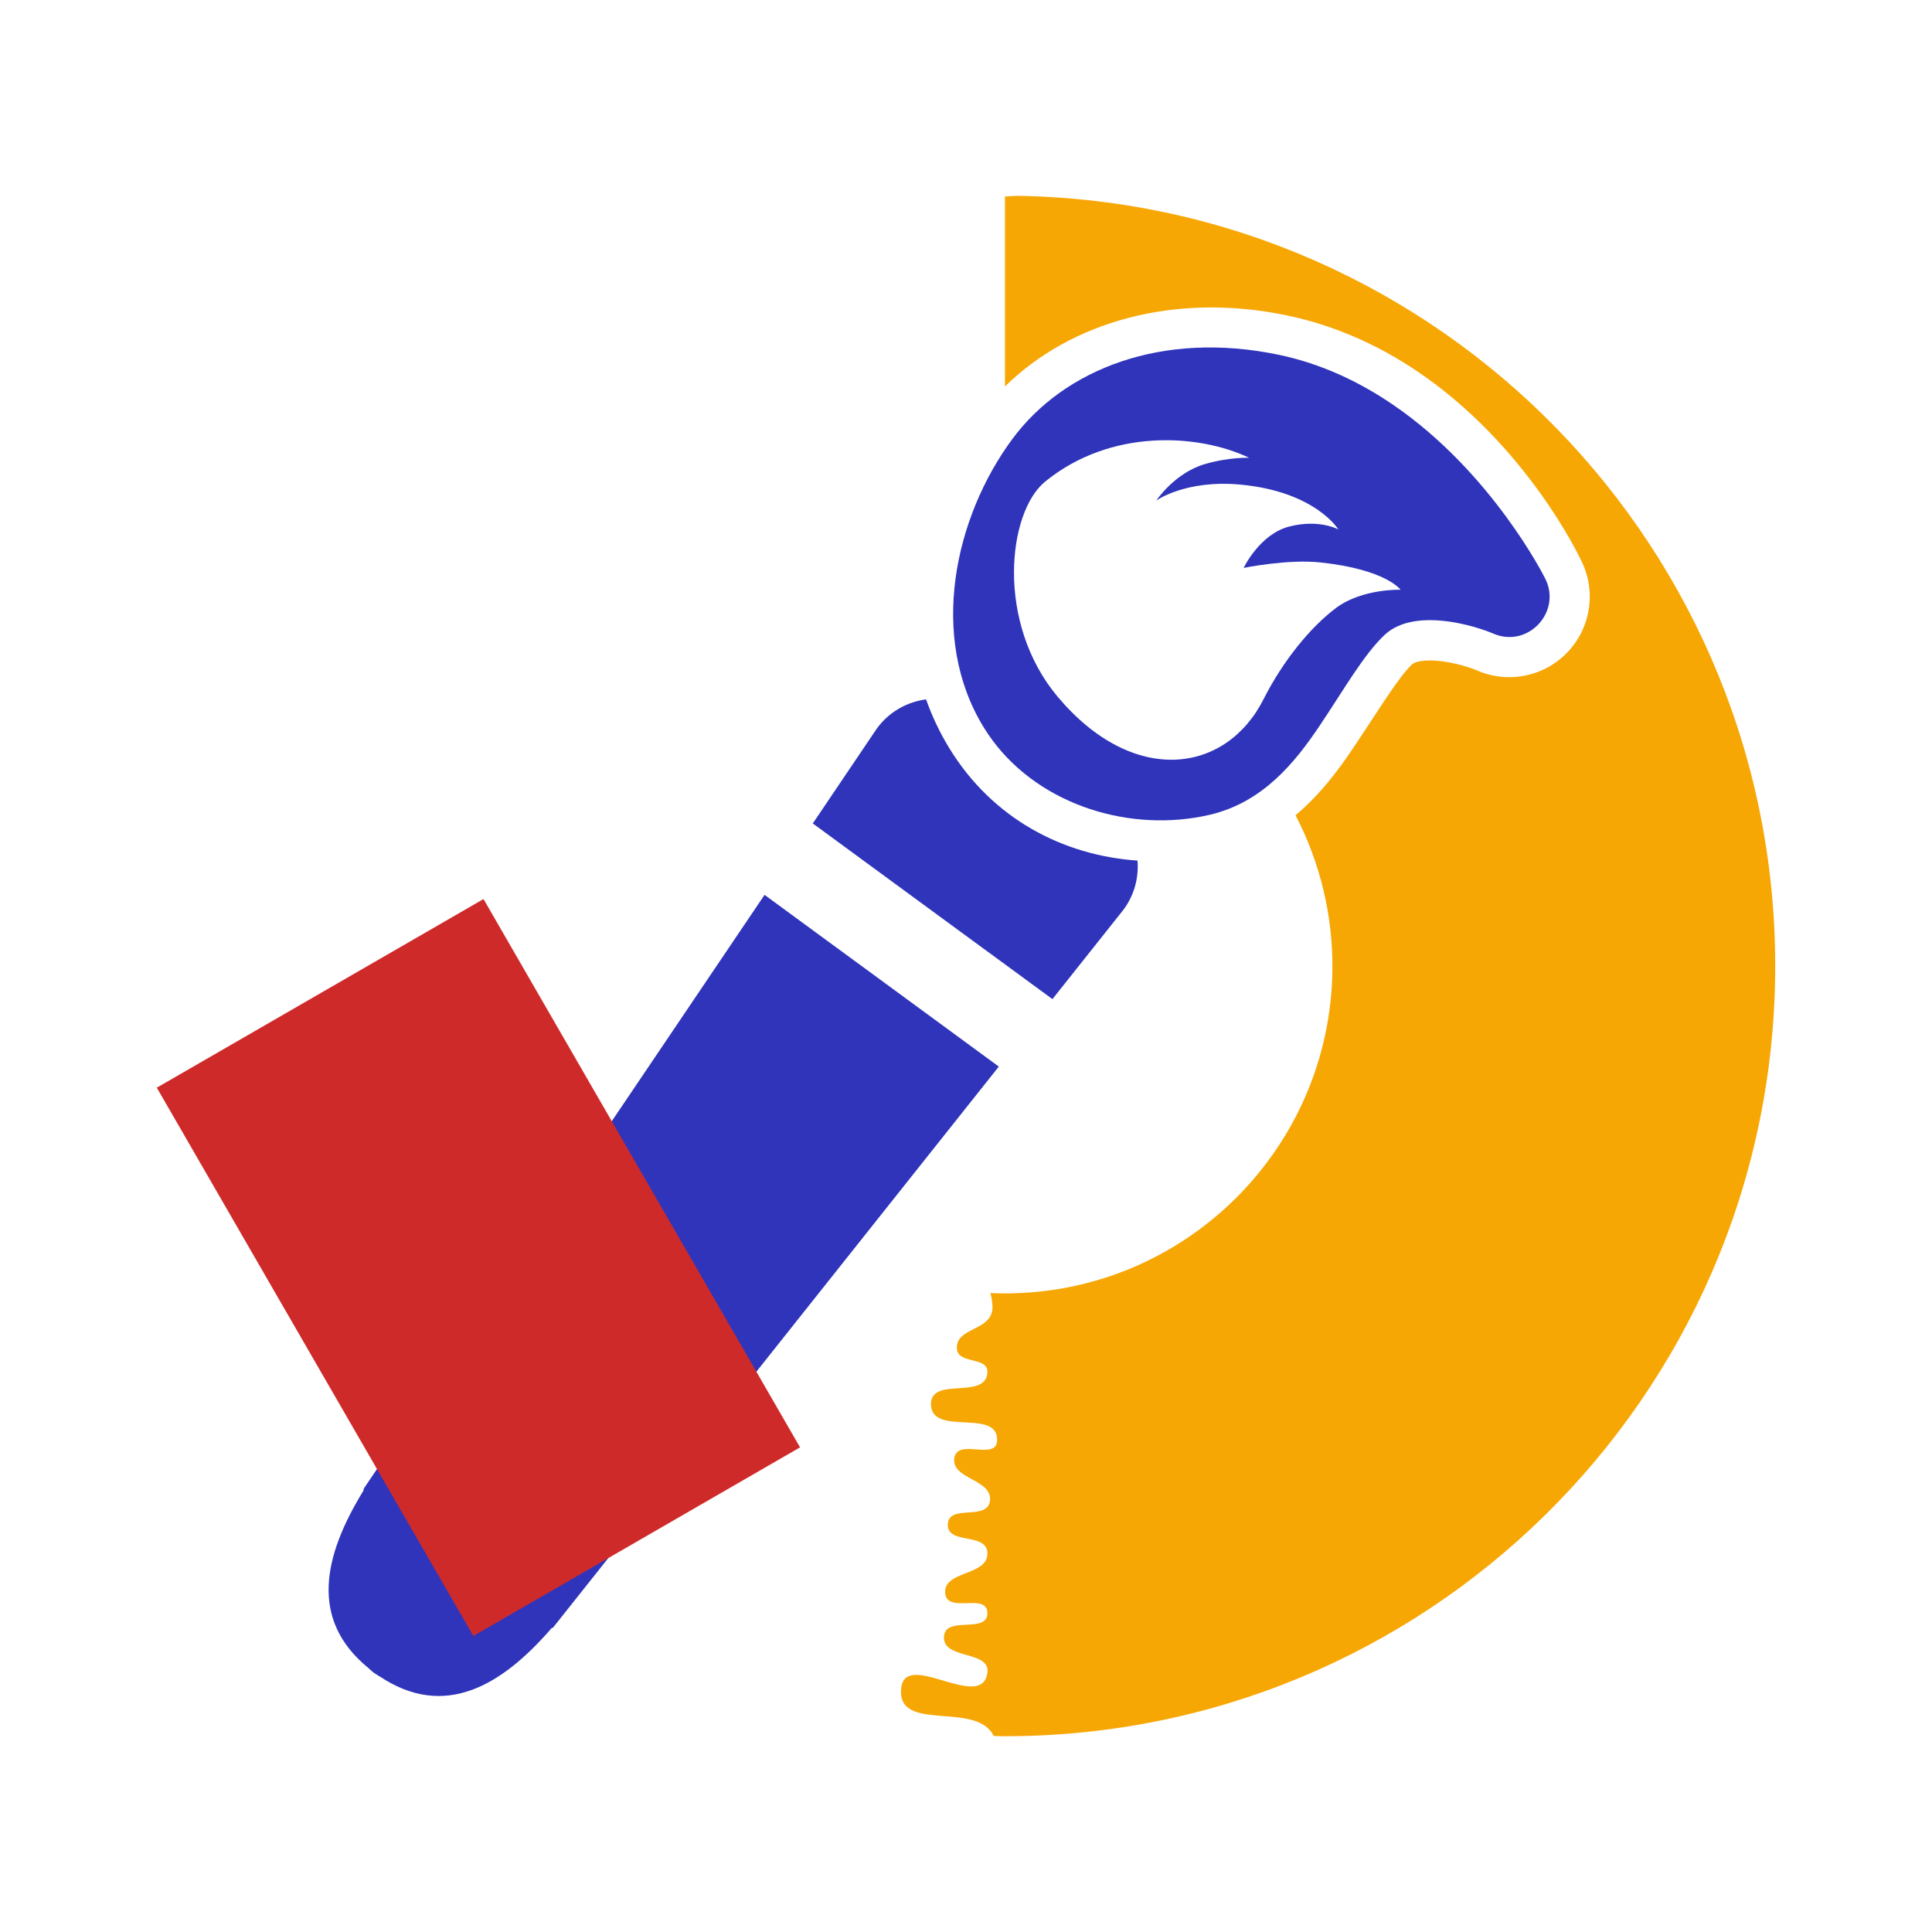
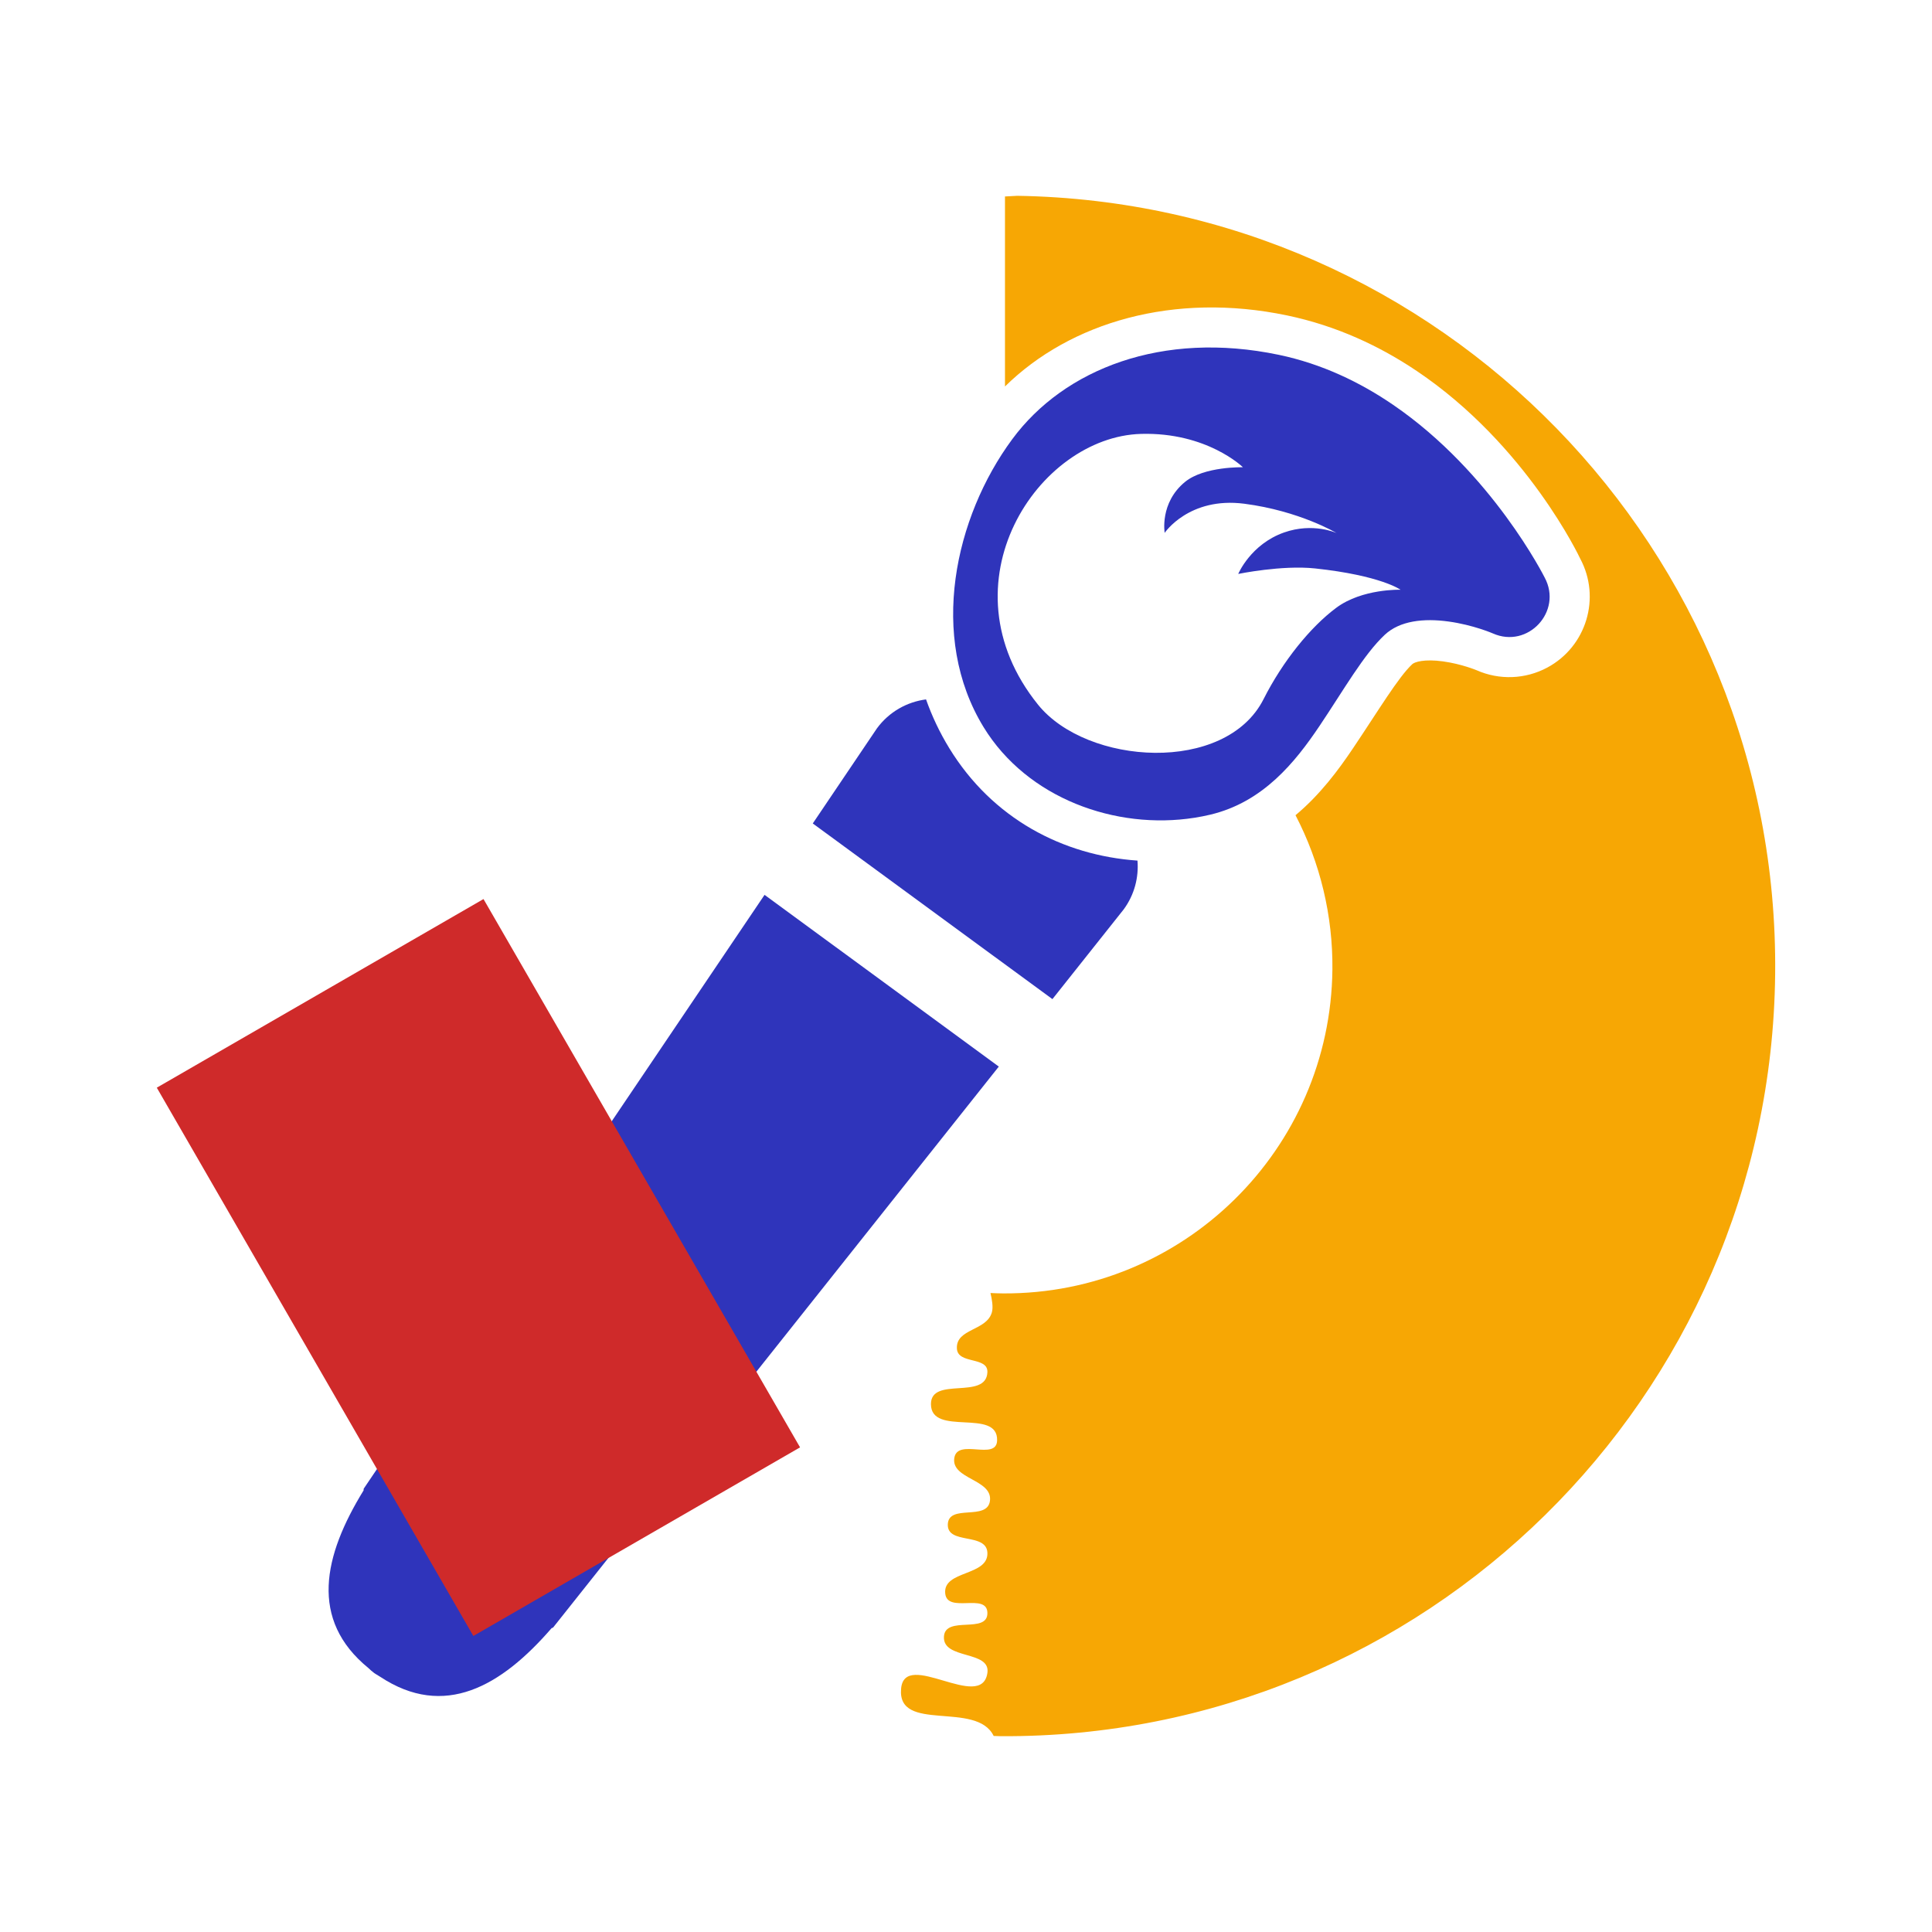
- <svg xmlns="http://www.w3.org/2000/svg" width="120" height="120" viewBox="0 0 120 120" version="1.1" id="svg1" xml:space="preserve">
-   <defs id="defs1" />
-   <g id="layer4">
-     <path style="display:inline;fill:#f7a704;fill-opacity:1;stroke:none;stroke-width:10;stroke-linecap:round;stroke-linejoin:round;stroke-miterlimit:7.3;stroke-dasharray:none;stroke-opacity:1" d="m 63.182,12.162 a 47.841,47.841 0 0 0 -0.762,0.041 v 11.801 c 4.065,-3.996 10.503,-5.879 17.518,-4.412 3.088,0.646 5.77,1.912 8.057,3.449 6.859,4.611 10.152,11.652 10.152,11.652 a 5,5 0 0 1 -6.434,6.936 c 0,0 -0.927,-0.389 -2.086,-0.549 -1.159,-0.159 -1.762,0.035 -1.908,0.172 -0.867,0.81 -2.078,2.841 -3.688,5.234 -0.884,1.315 -2.019,2.858 -3.564,4.148 a 20.339,20.339 0 0 1 2.291,9.58 20.339,20.339 0 0 1 -20.445,20.121 20.339,20.339 0 0 1 -0.793,-0.023 c 0.096,0.402 0.174,0.877 0.09,1.188 -0.32,1.176 -2.235,1.004 -2.176,2.258 0.047,1.002 1.94,0.474 1.895,1.477 -0.079,1.747 -3.512,0.23 -3.506,1.98 0.007,2.044 4.177,0.216 4.109,2.258 -0.042,1.28 -2.463,-0.167 -2.658,1.086 -0.206,1.322 2.373,1.315 2.215,2.65 -0.153,1.29 -2.577,0.171 -2.619,1.477 -0.041,1.277 2.397,0.48 2.459,1.756 0.071,1.474 -2.774,1.075 -2.619,2.537 0.134,1.262 2.593,-0.077 2.619,1.197 0.028,1.341 -2.618,0.139 -2.699,1.477 -0.088,1.453 2.914,0.833 2.699,2.26 -0.369,2.446 -5.134,-1.507 -5.359,0.973 -0.252,2.778 4.678,0.727 5.75,2.939 a 47.841,47.841 0 0 0 0.447,0.014 47.841,47.841 0 0 0 48.092,-47.332 47.841,47.841 0 0 0 -47.076,-48.344 z" id="path25" />
-   </g>
-   <g id="layer6">
-     <path style="display:inline;fill:#2f34bb;fill-opacity:1;stroke-width:8.192;stroke-linecap:round;stroke-linejoin:round;stroke-miterlimit:7.3" d="M 47.488,55.581 22.59,92.467 c 0,0 -0.007,0.089 -0.008,0.106 -2.495,4.057 -3.385,8.027 0.306,11.036 0.113,0.109 0.229,0.213 0.353,0.304 0.012,0.008 0.025,0.015 0.036,0.024 l 0.007,0.005 c 0.026,0.018 0.054,0.033 0.081,0.051 0.081,0.054 0.163,0.106 0.249,0.153 3.985,2.635 7.522,0.595 10.646,-3.018 0.015,-0.006 0.093,-0.039 0.093,-0.039 L 62.038,66.247 Z" id="path12" />
-     <path id="path7" style="display:inline;fill:#2f34bb;fill-opacity:1;stroke-width:8.192;stroke-linecap:round;stroke-linejoin:round;stroke-miterlimit:7.3" d="m 65.368,62.057 4.43,-5.575 c 0.667,-0.91 0.938,-1.986 0.854,-3.029 -4.631,-0.321 -9.007,-2.601 -11.689,-6.982 -0.605,-0.989 -1.08,-2.002 -1.443,-3.031 -1.178,0.155 -2.294,0.768 -3.052,1.802 l -3.984,5.904 z" />
-     <path id="path22" style="display:inline;fill:#2f34bb;fill-opacity:1;stroke-width:0.741;stroke-linecap:round;stroke-linejoin:round;stroke-miterlimit:7.3" d="m 74.195,50.792 c 0.327,-0.051 0.652,-0.115 0.972,-0.191 3.29,-0.779 5.28,-3.265 6.789,-5.51 1.509,-2.245 2.748,-4.444 4.056,-5.666 0.93,-0.869 2.411,-1.035 3.956,-0.823 1.545,0.212 2.758,0.741 2.758,0.741 2.176,0.965 4.342,-1.37 3.217,-3.468 0,0 -3.257,-6.523 -9.411,-10.73 -2.051,-1.402 -4.425,-2.548 -7.107,-3.109 -7.233,-1.512 -13.328,0.876 -16.55,5.237 -3.586,4.852 -5.218,12.279 -1.782,17.892 2.707,4.421 8.199,6.397 13.101,5.626 z M 65.7,43.285 C 61.837,38.692 62.573,31.82 64.917,29.912 c 4.071,-3.315 9.524,-2.975 12.668,-1.478 0,0 -1.236,-0.05 -2.745,0.39 -1.884,0.549 -3.02,2.265 -3.02,2.265 0,0 1.813,-1.303 5.209,-0.991 4.668,0.429 6.1,2.787 6.1,2.787 0,0 -1.18,-0.659 -3.044,-0.183 -1.85,0.473 -2.84,2.573 -2.84,2.573 0,0 2.713,-0.562 4.779,-0.34 4.084,0.438 4.967,1.695 4.967,1.695 0,0 -2.377,-0.079 -3.99,1.119 -1.612,1.198 -3.333,3.331 -4.516,5.673 -2.359,4.67 -8.116,5.411 -12.784,-0.137 z" />
-   </g>
-   <g id="layer7">
-     <path style="display:inline;fill:#cf2a2a;fill-opacity:1;stroke-width:6.962;stroke-linecap:round;stroke-linejoin:round;stroke-miterlimit:7.3" d="M 9.739,67.558 29.401,101.614 49.693,89.898 30.031,55.842 Z" id="path8" />
+ <svg xmlns="http://www.w3.org/2000/svg" width="120" height="120" xml:space="preserve" overflow="hidden">
+   <g transform="translate(-580 -300)">
+     <path d="M643.182 312.162C642.928 312.173 642.674 312.187 642.421 312.203L642.421 324.004C646.485 320.008 652.924 318.125 659.938 319.591 663.027 320.237 665.709 321.504 667.995 323.041 674.853 327.651 678.147 334.693 678.147 334.693 679.453 337.126 678.539 340.158 676.105 341.464 674.745 342.194 673.125 342.254 671.714 341.629 671.714 341.629 670.786 341.239 669.628 341.08 668.469 340.92 667.865 341.115 667.719 341.252 666.853 342.061 665.641 344.092 664.032 346.486 663.148 347.801 662.013 349.344 660.467 350.634 662.005 353.592 662.791 356.882 662.758 360.215 662.639 371.404 653.503 380.395 642.313 380.336 642.049 380.333 641.784 380.325 641.52 380.312 641.616 380.715 641.695 381.189 641.61 381.5 641.29 382.675 639.375 382.504 639.434 383.757 639.481 384.76 641.374 384.232 641.329 385.234 641.25 386.981 637.817 385.464 637.823 387.215 637.83 389.259 641.999 387.43 641.932 389.472 641.89 390.753 639.469 389.305 639.274 390.558 639.068 391.881 641.647 391.874 641.489 393.209 641.336 394.499 638.912 393.379 638.87 394.685 638.829 395.962 641.267 395.166 641.329 396.441 641.4 397.915 638.555 397.517 638.71 398.978 638.843 400.24 641.302 398.901 641.329 400.175 641.357 401.517 638.71 400.315 638.63 401.652 638.542 403.105 641.544 402.485 641.329 403.912 640.96 406.358 636.194 402.405 635.969 404.884 635.717 407.662 640.648 405.611 641.719 407.824 641.868 407.829 642.018 407.834 642.167 407.838 668.489 407.977 689.979 386.826 690.258 360.506 690.538 334.184 669.502 312.581 643.182 312.162Z" fill="#F7A704" />
+     <path d="M627.488 355.581 602.59 392.467C602.59 392.467 602.583 392.556 602.582 392.573 600.087 396.63 599.196 400.6 602.888 403.61 603 403.719 603.116 403.823 603.24 403.914 603.252 403.922 603.265 403.929 603.277 403.938L603.284 403.943C603.309 403.961 603.338 403.976 603.364 403.994 603.445 404.047 603.527 404.099 603.613 404.147 607.598 406.782 611.135 404.742 614.26 401.129 614.275 401.123 614.353 401.09 614.353 401.09L642.038 366.247Z" fill="#2F34BB" />
+     <path d="M645.368 362.057 649.797 356.481C650.464 355.571 650.735 354.496 650.651 353.453 646.019 353.132 641.644 350.852 638.961 346.471 638.356 345.483 637.882 344.469 637.518 343.441 636.34 343.595 635.224 344.208 634.466 345.243L630.483 351.146Z" fill="#2F34BB" />
+     <path d="M654.195 350.792C654.522 350.741 654.847 350.677 655.168 350.601 658.457 349.822 660.448 347.336 661.957 345.091 663.466 342.846 664.705 340.647 666.013 339.426 666.943 338.556 668.424 338.39 669.969 338.603 671.513 338.815 672.727 339.344 672.727 339.344 674.903 340.309 677.069 337.974 675.944 335.876 675.944 335.876 672.687 329.354 666.533 325.147 664.482 323.744 662.108 322.599 659.426 322.038 652.193 320.526 646.098 322.914 642.876 327.275 639.29 332.127 637.658 339.554 641.094 345.166 643.801 349.587 649.294 351.564 654.195 350.792ZM644.474 343.768C638.404 336.24 644.474 327.125 650.878 326.95 654.977 326.838 657.201 329.022 657.201 329.022 657.201 329.022 654.797 328.958 653.607 329.93 652.015 331.232 652.34 333.097 652.34 333.097 652.34 333.097 653.854 330.843 657.288 331.288 660.723 331.733 663.017 333.109 663.017 333.109 663.017 333.109 661.564 332.433 659.75 333.075 657.677 333.808 656.909 335.648 656.909 335.648 656.909 335.648 659.622 335.086 661.688 335.307 665.772 335.745 666.99 336.63 666.99 336.63 666.99 336.63 664.612 336.551 663 337.749 661.388 338.947 659.667 341.08 658.484 343.422 656.126 348.091 647.513 347.537 644.474 343.768Z" fill="#2F34BB" />
+     <path d="M589.739 367.558 609.401 401.614 629.693 389.898 610.031 355.842Z" fill="#CF2A2A" />
  </g>
</svg>
